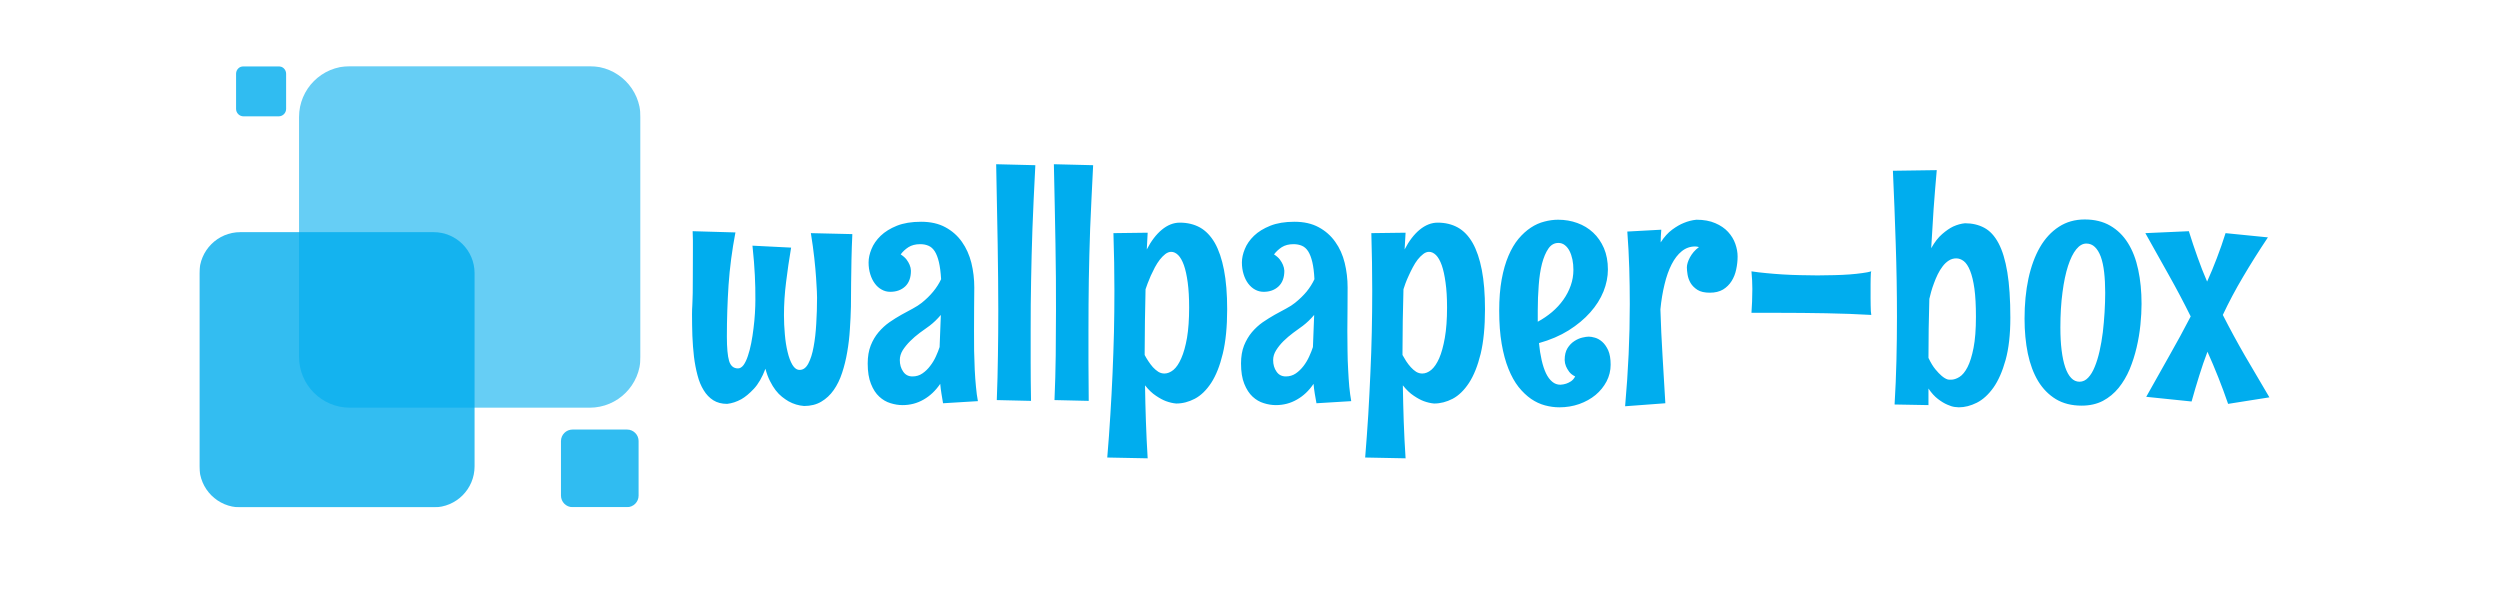
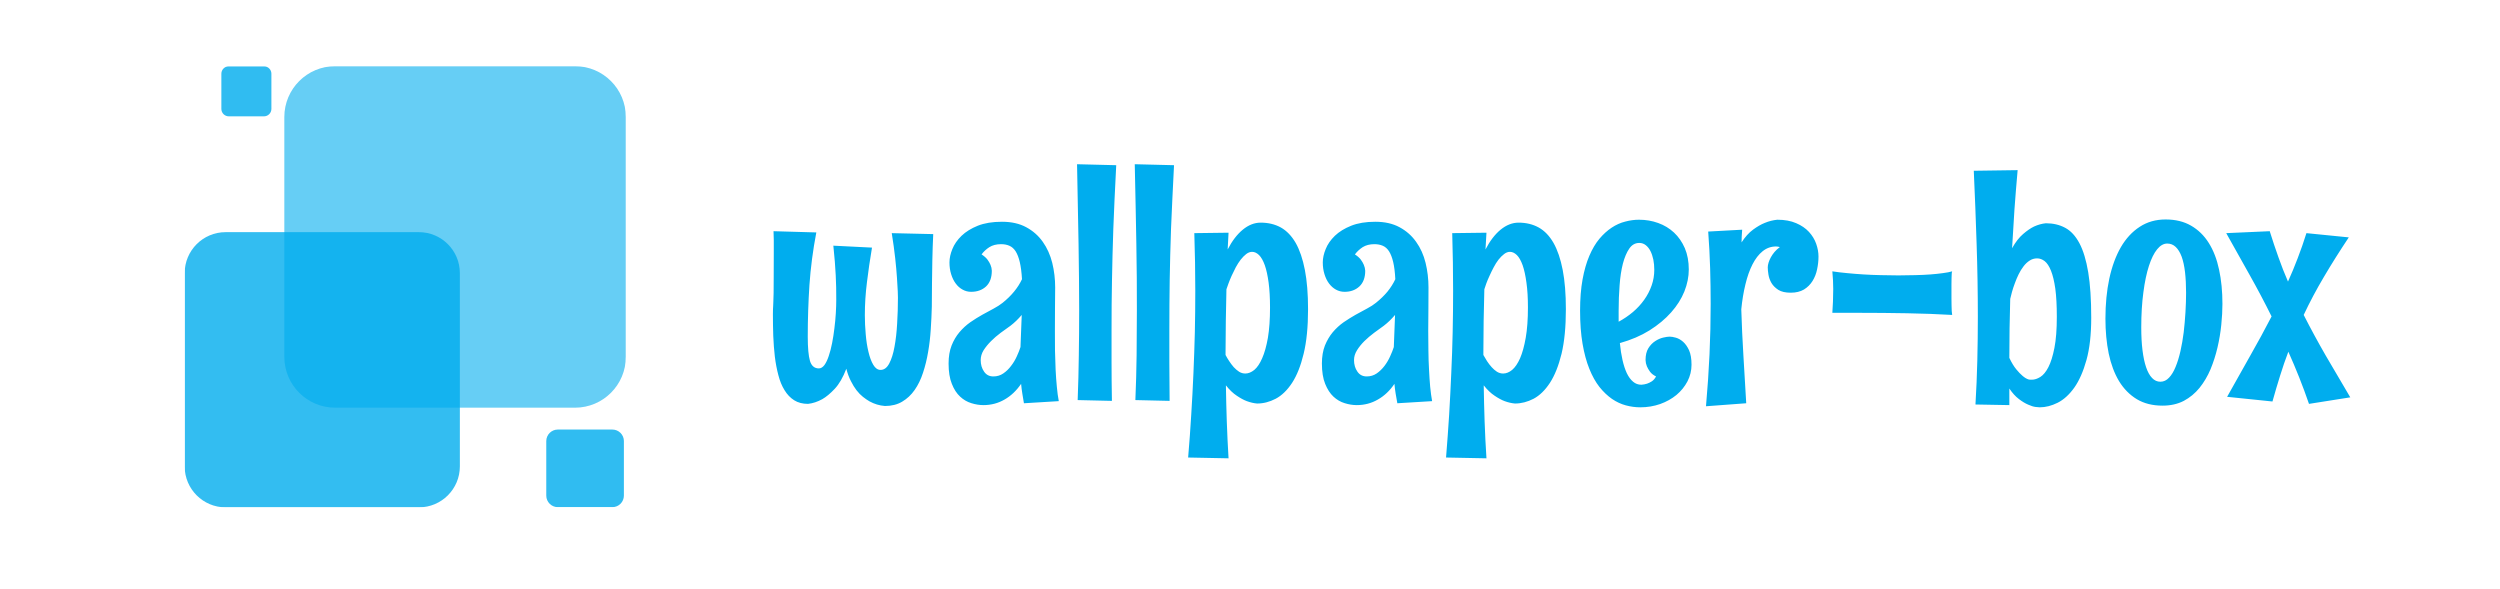
<svg xmlns="http://www.w3.org/2000/svg" data-v-2cb57da0="" version="1.0" width="100%" height="100%" viewBox="0 0 340 80" preserveAspectRatio="xMidYMid meet" color-interpolation-filters="sRGB" style="margin: auto;">
-   <g data-v-2cb57da0="" fill="#00adee" class="icon-text-wrapper icon-svg-group iconsvg" transform="translate(27.115,8.9988)">
+   <g data-v-2cb57da0="" fill="#00adee" class="icon-text-wrapper icon-svg-group iconsvg" transform="translate(25.115,8.9988)">
    <g class="iconsvg-imagesvg" transform="translate(0,0)">
      <g>
        <rect fill="#00adee" fill-opacity="0" stroke-width="2" x="0" y="0" width="60" height="60.002" class="image-rect" />
        <svg x="0" y="0" width="60" height="60.002" filtersec="colorsb2411737537" class="image-svg-svg primary" style="overflow: visible;">
          <svg viewBox="13.19 9 961.34 961.38">
            <path opacity=".6" fill="#00ADEE" d="M974.52 119.83C974.52 58.65 924.93 9 863.68 9H341.2c-61.24 0-110.85 49.65-110.85 110.83v522.54c0 61.24 49.61 110.83 110.85 110.83h522.48c61.25 0 110.85-49.58 110.85-110.83V119.83z" />
            <path opacity=".81" fill="#00ADEE" d="M970.29 825.97c0-13.91-11.28-25.15-25.17-25.15H826.33c-13.88 0-25.2 11.25-25.2 25.15v118.79c0 13.91 11.32 25.19 25.2 25.19h118.78c13.89 0 25.17-11.28 25.17-25.19V825.97zM202.19 25.49c0-8.93-7.27-16.2-16.21-16.2h-76.62c-8.98 0-16.22 7.27-16.22 16.2v76.59c0 9 7.24 16.25 16.22 16.25h76.62c8.94 0 16.21-7.25 16.21-16.25V25.49z" />
            <path opacity=".8" fill="#00ADEE" d="M612.85 459.97c0-49.35-39.96-89.29-89.29-89.29h-421.1c-49.29 0-89.27 39.94-89.27 89.29v421.08c0 49.35 39.99 89.33 89.27 89.33h421.1c49.32 0 89.29-39.98 89.29-89.33V459.97z" />
          </svg>
        </svg>
      </g>
    </g>
-     <g transform="translate(67,13.3362)">
+     <g transform="translate(80,13.3362)">
      <g data-gra="path-name" fill-rule="" class="tp-name iconsvg-namesvg">
        <g transform="scale(1.2)">
          <g>
            <path d="M14.7-18.58L19.4-18.47Q19.33-17 19.3-15.54 19.28-14.08 19.26-12.9L19.26-12.9Q19.24-11.52 19.24-10.25L19.24-10.25Q19.21-9.01 19.12-7.68 19.04-6.36 18.82-5.11 18.61-3.86 18.24-2.75 17.88-1.64 17.29-0.8 16.71 0.03 15.88 0.52 15.06 1.01 13.93 1.01L13.93 1.01Q13 0.94 12.17 0.48L12.17 0.48Q11.81 0.27 11.43-0.03 11.06-0.32 10.71-0.77 10.37-1.21 10.07-1.81 9.76-2.41 9.55-3.21L9.55-3.21Q8.99-1.74 8.24-0.94 7.49-0.14 6.82 0.24L6.82 0.24Q6.02 0.68 5.21 0.77L5.21 0.77Q4.29 0.77 3.64 0.36 2.99-0.05 2.55-0.78 2.1-1.5 1.85-2.48 1.59-3.45 1.45-4.58 1.32-5.71 1.27-6.94 1.23-8.17 1.23-9.38L1.23-9.38Q1.23-9.79 1.24-9.97 1.25-10.15 1.26-10.33 1.26-10.51 1.28-10.83 1.3-11.14 1.31-11.81 1.32-12.48 1.32-13.62 1.33-14.77 1.33-16.63L1.33-16.63Q1.33-17.21 1.33-17.76 1.33-18.32 1.3-18.8L1.3-18.8 6.15-18.66Q5.57-15.62 5.37-12.7 5.18-9.77 5.18-6.85L5.18-6.85Q5.18-4.96 5.43-4.1 5.69-3.25 6.44-3.25L6.44-3.25Q6.78-3.25 7.07-3.63 7.35-4.02 7.56-4.66 7.78-5.3 7.94-6.12 8.1-6.94 8.2-7.8 8.31-8.66 8.36-9.5 8.41-10.34 8.41-11.02L8.41-11.02Q8.41-11.74 8.4-12.41 8.39-13.07 8.35-13.8 8.31-14.53 8.25-15.34 8.19-16.15 8.08-17.16L8.08-17.16 12.46-16.94Q12.12-14.92 11.89-13.03 11.65-11.14 11.65-9.28L11.65-9.28Q11.65-8.22 11.75-7.12 11.84-6.02 12.06-5.12 12.27-4.22 12.61-3.65 12.95-3.08 13.43-3.08L13.43-3.08Q14.03-3.08 14.41-3.8 14.8-4.53 15.01-5.7 15.23-6.87 15.31-8.33 15.4-9.79 15.4-11.26L15.4-11.26Q15.4-11.42 15.38-12 15.36-12.58 15.29-13.52 15.23-14.46 15.09-15.74 14.95-17.02 14.7-18.58L14.7-18.58ZM33.63 0.46L29.68 0.7Q29.58 0.17 29.5-0.38 29.41-0.92 29.36-1.5L29.36-1.5Q28.57-0.34 27.48 0.28 26.39 0.91 25.09 0.91L25.09 0.91Q24.42 0.91 23.72 0.69 23.02 0.48 22.45-0.05 21.87-0.58 21.51-1.5 21.14-2.41 21.14-3.81L21.14-3.81Q21.14-4.97 21.48-5.84 21.82-6.7 22.37-7.35 22.92-8 23.6-8.48 24.28-8.95 24.96-9.33 25.63-9.71 26.25-10.03 26.86-10.36 27.26-10.68L27.26-10.68Q28.01-11.28 28.56-11.95 29.12-12.63 29.46-13.36L29.46-13.36Q29.39-14.54 29.21-15.3 29.03-16.06 28.74-16.52 28.45-16.97 28.03-17.15 27.62-17.33 27.09-17.33L27.09-17.33Q26.3-17.33 25.76-16.99 25.22-16.64 24.88-16.17L24.88-16.17Q25.31-15.89 25.54-15.59 25.77-15.28 25.89-14.99L25.89-14.99Q26.03-14.66 26.04-14.32L26.04-14.32Q26.04-13.16 25.39-12.54 24.73-11.93 23.7-11.93L23.7-11.93Q23.17-11.93 22.73-12.18 22.28-12.42 21.95-12.87 21.62-13.31 21.43-13.93 21.24-14.54 21.24-15.26L21.24-15.26Q21.24-15.98 21.57-16.78 21.89-17.58 22.61-18.28 23.33-18.97 24.45-19.42 25.58-19.87 27.19-19.87L27.19-19.87Q28.8-19.87 29.94-19.25 31.09-18.63 31.82-17.59 32.55-16.56 32.89-15.21 33.22-13.86 33.22-12.42L33.22-12.42Q33.22-11.35 33.2-10.08 33.19-8.82 33.19-7.49L33.19-7.49Q33.19-6.37 33.2-5.26 33.22-4.15 33.27-3.12 33.32-2.08 33.41-1.17 33.49-0.26 33.63 0.46L33.63 0.46ZM29.29-5.67L29.43-9.31Q28.83-8.6 28.15-8.08L28.15-8.08Q27.63-7.72 27.04-7.28 26.45-6.84 25.95-6.34 25.45-5.84 25.11-5.31 24.78-4.77 24.78-4.2L24.78-4.2Q24.78-3.43 25.16-2.89 25.53-2.34 26.21-2.34L26.21-2.34Q26.85-2.34 27.34-2.68 27.84-3.02 28.22-3.53 28.61-4.03 28.87-4.61 29.14-5.2 29.29-5.67L29.29-5.67ZM35.7-26.39L40.14-26.28Q40.04-24.2 39.95-22.42 39.87-20.64 39.81-19.07 39.75-17.5 39.72-16.08 39.68-14.66 39.66-13.28 39.63-11.89 39.62-10.49 39.61-9.09 39.61-7.55L39.61-7.55Q39.61-5.84 39.61-3.9 39.61-1.95 39.65 0.43L39.65 0.43 35.77 0.34Q35.87-2.24 35.9-4.74 35.94-7.25 35.94-9.88L35.94-9.88Q35.94-11.64 35.92-13.49 35.9-15.35 35.87-17.37 35.84-19.4 35.79-21.63 35.75-23.87 35.7-26.39L35.7-26.39ZM42.24-26.39L46.69-26.28Q46.59-24.2 46.5-22.42 46.41-20.64 46.35-19.07 46.29-17.5 46.26-16.08 46.23-14.66 46.2-13.28 46.17-11.89 46.17-10.49 46.16-9.09 46.16-7.55L46.16-7.55Q46.16-5.84 46.16-3.9 46.16-1.95 46.19 0.43L46.19 0.43 42.31 0.34Q42.42-2.24 42.45-4.74 42.48-7.25 42.48-9.88L42.48-9.88Q42.48-11.64 42.47-13.49 42.45-15.35 42.42-17.37 42.38-19.4 42.34-21.63 42.3-23.87 42.24-26.39L42.24-26.39ZM52.87 6.94L48.29 6.85Q48.5 4.39 48.64 2.02 48.79-0.36 48.89-2.69 48.99-5.02 49.05-7.35 49.1-9.67 49.1-12.05L49.1-12.05Q49.1-15.21 48.99-18.58L48.99-18.58 52.87-18.63 52.77-16.73Q53.51-18.17 54.48-18.97 55.45-19.77 56.51-19.77L56.51-19.77Q57.8-19.77 58.8-19.22 59.79-18.66 60.48-17.47 61.16-16.27 61.52-14.41 61.88-12.56 61.88-9.95L61.88-9.95Q61.88-6.96 61.38-4.91 60.89-2.87 60.07-1.61 59.25-0.36 58.21 0.19 57.18 0.73 56.1 0.73L56.1 0.73Q55.54 0.68 54.94 0.46L54.94 0.46Q54.43 0.27 53.81-0.15 53.18-0.56 52.57-1.33L52.57-1.33Q52.6 0.7 52.67 2.75 52.74 4.8 52.87 6.94L52.87 6.94ZM52.53-5.08L52.53-4.77Q52.7-4.44 52.94-4.08 53.18-3.71 53.46-3.39 53.75-3.08 54.07-2.87 54.39-2.67 54.77-2.67L54.77-2.67Q55.28-2.67 55.79-3.08 56.29-3.5 56.68-4.4 57.08-5.3 57.33-6.72 57.57-8.15 57.57-10.15L57.57-10.15Q57.57-11.79 57.41-12.98 57.25-14.17 56.98-14.94 56.7-15.72 56.33-16.09 55.95-16.46 55.54-16.46L55.54-16.46Q55.2-16.46 54.87-16.21 54.55-15.96 54.25-15.58 53.95-15.19 53.69-14.71 53.44-14.22 53.22-13.75 53.01-13.28 52.86-12.87 52.7-12.46 52.63-12.22L52.63-12.22Q52.58-10.39 52.56-8.63 52.53-6.87 52.53-5.08L52.53-5.08ZM75.94 0.46L72 0.7Q71.89 0.17 71.81-0.38 71.72-0.92 71.67-1.5L71.67-1.5Q70.89-0.34 69.79 0.28 68.7 0.91 67.4 0.91L67.4 0.91Q66.73 0.91 66.03 0.69 65.33 0.48 64.76-0.05 64.19-0.58 63.82-1.5 63.45-2.41 63.45-3.81L63.45-3.81Q63.45-4.97 63.79-5.84 64.14-6.7 64.68-7.35 65.23-8 65.91-8.48 66.6-8.95 67.27-9.33 67.95-9.71 68.56-10.03 69.18-10.36 69.57-10.68L69.57-10.68Q70.32-11.28 70.88-11.95 71.43-12.63 71.77-13.36L71.77-13.36Q71.71-14.54 71.53-15.3 71.35-16.06 71.06-16.52 70.77-16.97 70.35-17.15 69.93-17.33 69.4-17.33L69.4-17.33Q68.61-17.33 68.07-16.99 67.54-16.64 67.19-16.17L67.19-16.17Q67.62-15.89 67.85-15.59 68.08-15.28 68.2-14.99L68.2-14.99Q68.34-14.66 68.36-14.32L68.36-14.32Q68.36-13.16 67.7-12.54 67.04-11.93 66.02-11.93L66.02-11.93Q65.49-11.93 65.04-12.18 64.6-12.42 64.26-12.87 63.93-13.31 63.74-13.93 63.55-14.54 63.55-15.26L63.55-15.26Q63.55-15.98 63.88-16.78 64.2-17.58 64.92-18.28 65.64-18.97 66.77-19.42 67.9-19.87 69.5-19.87L69.5-19.87Q71.11-19.87 72.25-19.25 73.4-18.63 74.13-17.59 74.87-16.56 75.2-15.21 75.53-13.86 75.53-12.42L75.53-12.42Q75.53-11.35 75.52-10.08 75.5-8.82 75.5-7.49L75.5-7.49Q75.5-6.37 75.52-5.26 75.53-4.15 75.59-3.12 75.64-2.08 75.72-1.17 75.81-0.26 75.94 0.46L75.94 0.46ZM71.6-5.67L71.74-9.31Q71.14-8.6 70.46-8.08L70.46-8.08Q69.95-7.72 69.36-7.28 68.77-6.84 68.26-6.34 67.76-5.84 67.43-5.31 67.09-4.77 67.09-4.2L67.09-4.2Q67.09-3.43 67.47-2.89 67.84-2.34 68.53-2.34L68.53-2.34Q69.16-2.34 69.66-2.68 70.15-3.02 70.54-3.53 70.92-4.03 71.18-4.61 71.45-5.2 71.6-5.67L71.6-5.67ZM82.1 6.94L77.52 6.85Q77.72 4.39 77.87 2.02 78.01-0.36 78.11-2.69 78.22-5.02 78.27-7.35 78.32-9.67 78.32-12.05L78.32-12.05Q78.32-15.21 78.22-18.58L78.22-18.58 82.1-18.63 81.99-16.73Q82.73-18.17 83.7-18.97 84.68-19.77 85.74-19.77L85.74-19.77Q87.02-19.77 88.02-19.22 89.02-18.66 89.7-17.47 90.38-16.27 90.74-14.41 91.1-12.56 91.1-9.95L91.1-9.95Q91.1-6.96 90.61-4.91 90.11-2.87 89.29-1.61 88.47-0.36 87.44 0.19 86.4 0.73 85.33 0.73L85.33 0.73Q84.76 0.68 84.16 0.46L84.16 0.46Q83.65 0.27 83.03-0.15 82.4-0.56 81.79-1.33L81.79-1.33Q81.82 0.7 81.89 2.75 81.96 4.8 82.1 6.94L82.1 6.94ZM81.75-5.08L81.75-4.77Q81.93-4.44 82.16-4.08 82.4-3.71 82.69-3.39 82.97-3.08 83.29-2.87 83.62-2.67 83.99-2.67L83.99-2.67Q84.51-2.67 85.01-3.08 85.51-3.5 85.91-4.4 86.3-5.3 86.55-6.72 86.8-8.15 86.8-10.15L86.8-10.15Q86.8-11.79 86.63-12.98 86.47-14.17 86.2-14.94 85.92-15.72 85.55-16.09 85.17-16.46 84.76-16.46L84.76-16.46Q84.42-16.46 84.1-16.21 83.77-15.96 83.47-15.58 83.17-15.19 82.92-14.71 82.66-14.22 82.45-13.75 82.23-13.28 82.08-12.87 81.93-12.46 81.86-12.22L81.86-12.22Q81.81-10.39 81.78-8.63 81.75-6.87 81.75-5.08L81.75-5.08ZM105.34-3.67L105.34-3.67Q105.34-2.67 104.88-1.78 104.41-0.89 103.63-0.24 102.84 0.41 101.78 0.79 100.72 1.16 99.53 1.16L99.53 1.16Q98.72 1.16 97.9 0.94 97.08 0.72 96.33 0.21 95.58-0.31 94.91-1.14 94.25-1.98 93.76-3.2 93.27-4.41 92.99-6.04 92.71-7.67 92.71-9.79L92.71-9.79Q92.71-11.79 92.99-13.33 93.27-14.87 93.76-16.01 94.25-17.16 94.9-17.94 95.55-18.71 96.29-19.2 97.03-19.69 97.83-19.89 98.62-20.1 99.39-20.1L99.39-20.1Q100.54-20.1 101.56-19.73 102.59-19.36 103.36-18.64 104.12-17.93 104.58-16.88 105.03-15.82 105.03-14.46L105.03-14.46Q105.03-13.23 104.53-11.97 104.02-10.71 103.03-9.6 102.04-8.48 100.58-7.56 99.12-6.65 97.22-6.12L97.22-6.12Q97.32-5.06 97.52-4.19 97.72-3.32 98.01-2.7 98.31-2.08 98.72-1.74 99.12-1.4 99.65-1.4L99.65-1.4Q99.99-1.42 100.3-1.52L100.3-1.52Q100.57-1.61 100.85-1.79 101.13-1.98 101.32-2.34L101.32-2.34Q100.88-2.55 100.64-2.87 100.4-3.2 100.28-3.49L100.28-3.49Q100.14-3.83 100.13-4.2L100.13-4.2Q100.13-5.02 100.45-5.54 100.77-6.05 101.22-6.34 101.66-6.63 102.12-6.74 102.59-6.85 102.86-6.85L102.86-6.85Q103.15-6.85 103.57-6.73 103.99-6.61 104.38-6.27 104.77-5.93 105.06-5.31 105.34-4.68 105.34-3.67ZM101.12-14.42L101.12-14.42Q101.12-15.04 101.01-15.59 100.89-16.15 100.68-16.56 100.47-16.97 100.15-17.22 99.83-17.47 99.42-17.47L99.42-17.47Q98.72-17.47 98.28-16.82 97.84-16.18 97.56-15.12 97.29-14.06 97.19-12.68 97.08-11.3 97.08-9.79L97.08-9.79 97.08-8.54Q97.95-9.01 98.7-9.64 99.44-10.27 99.98-11.03 100.52-11.79 100.82-12.65 101.12-13.5 101.12-14.42ZM111.54 0.7L111.54 0.7 106.98 1.04Q107.25-2.02 107.38-4.86 107.51-7.71 107.51-10.56L107.51-10.56Q107.51-12.58 107.45-14.6 107.39-16.63 107.23-18.76L107.23-18.76 111.08-18.97Q111.05-18.59 111.03-18.23 111.01-17.88 111.01-17.53L111.01-17.53Q111.61-18.46 112.32-18.98 113.03-19.5 113.64-19.74L113.64-19.74Q114.34-20.03 115.06-20.1L115.06-20.1Q116.31-20.1 117.2-19.71 118.09-19.33 118.65-18.72 119.21-18.11 119.47-17.37 119.73-16.63 119.73-15.93L119.73-15.93Q119.73-15.21 119.57-14.47 119.42-13.74 119.05-13.15 118.68-12.56 118.08-12.19 117.47-11.83 116.58-11.83L116.58-11.83Q115.69-11.83 115.18-12.15 114.67-12.48 114.4-12.93 114.14-13.38 114.06-13.87 113.98-14.35 113.98-14.7L113.98-14.7Q113.98-14.94 114.07-15.23 114.16-15.53 114.33-15.84 114.5-16.15 114.75-16.45 115.01-16.75 115.35-17L115.35-17Q115.25-17.04 115.14-17.05 115.03-17.07 114.92-17.07L114.92-17.07Q114.07-17.07 113.4-16.53 112.74-16 112.25-15.04 111.76-14.08 111.45-12.78 111.13-11.48 110.98-9.95L110.98-9.95Q111.06-7.3 111.22-4.7 111.37-2.1 111.54 0.7ZM134.88-14.25L134.88-14.25Q134.85-14.2 134.83-14 134.82-13.79 134.81-13.48 134.8-13.18 134.8-12.79 134.8-12.41 134.8-12L134.8-12Q134.8-11.59 134.8-11.17 134.8-10.75 134.81-10.39 134.82-10.03 134.83-9.75 134.85-9.47 134.88-9.31L134.88-9.31Q132.49-9.45 129.77-9.5 127.06-9.55 124.24-9.55L124.24-9.55 121.3-9.55Q121.33-10.13 121.37-10.82 121.4-11.5 121.4-12.25L121.4-12.25Q121.4-13.19 121.3-14.25L121.3-14.25Q122.07-14.13 122.96-14.05 123.86-13.96 124.83-13.9 125.79-13.84 126.8-13.82 127.81-13.79 128.78-13.79L128.78-13.79Q129.77-13.79 130.7-13.82 131.62-13.84 132.42-13.9 133.21-13.96 133.84-14.05 134.47-14.13 134.88-14.25ZM137.33-25.65L142.3-25.72Q142.1-23.48 141.94-21.28 141.79-19.09 141.67-16.87L141.67-16.87Q142.25-17.91 142.92-18.48 143.58-19.05 144.16-19.33L144.16-19.33Q144.85-19.64 145.5-19.7L145.5-19.7Q146.73-19.7 147.68-19.19 148.64-18.68 149.3-17.44 149.96-16.2 150.3-14.14 150.64-12.08 150.64-8.99L150.64-8.99Q150.64-6.14 150.1-4.2 149.56-2.26 148.72-1.07 147.87 0.12 146.84 0.64 145.8 1.16 144.8 1.16L144.8 1.16Q144.69 1.16 144.34 1.12 143.99 1.08 143.5 0.86 143 0.65 142.44 0.22 141.87-0.21 141.36-0.97L141.36-0.97 141.36 0.91 137.52 0.84Q137.67-1.66 137.73-4.14 137.79-6.61 137.79-9.09L137.79-9.09Q137.79-13.26 137.65-17.37 137.52-21.48 137.33-25.65L137.33-25.65ZM143.53-2L143.53-2Q143.62-1.97 143.71-1.97 143.81-1.97 143.91-1.97L143.91-1.97Q144.37-1.97 144.87-2.28 145.38-2.6 145.79-3.4 146.2-4.2 146.47-5.58 146.74-6.96 146.74-9.09L146.74-9.09Q146.74-11.01 146.57-12.28 146.39-13.55 146.08-14.32 145.77-15.09 145.36-15.41 144.95-15.72 144.51-15.72L144.51-15.72Q144.04-15.72 143.66-15.47 143.28-15.23 142.97-14.82 142.66-14.42 142.41-13.91 142.16-13.4 141.98-12.89 141.79-12.39 141.66-11.92 141.53-11.45 141.46-11.13L141.46-11.13Q141.36-7.76 141.36-4.44L141.36-4.44Q141.75-3.62 142.15-3.14 142.54-2.67 142.85-2.41L142.85-2.41Q143.21-2.1 143.53-2ZM158.72 0.97L158.72 0.97Q157.03 0.97 155.81 0.24 154.59-0.5 153.79-1.81 153-3.13 152.62-4.94 152.25-6.75 152.25-8.89L152.25-8.89Q152.25-11.36 152.69-13.43 153.14-15.5 154-16.99 154.86-18.47 156.14-19.3 157.41-20.13 159.07-20.13L159.07-20.13Q160.74-20.13 161.95-19.43 163.17-18.73 163.96-17.47 164.76-16.2 165.13-14.44 165.51-12.68 165.51-10.56L165.51-10.56Q165.51-9.47 165.38-8.19 165.25-6.9 164.95-5.62 164.65-4.34 164.16-3.15 163.66-1.97 162.91-1.04 162.16-0.12 161.13 0.43 160.09 0.97 158.72 0.97ZM161.39-11.83L161.39-11.83Q161.39-13.12 161.27-14.16 161.15-15.19 160.89-15.91 160.62-16.63 160.22-17.01 159.82-17.4 159.25-17.4L159.25-17.4Q158.64-17.4 158.11-16.75 157.58-16.1 157.18-14.87 156.78-13.64 156.55-11.87 156.31-10.1 156.31-7.88L156.31-7.88Q156.31-6.44 156.45-5.31 156.59-4.17 156.86-3.38 157.13-2.58 157.54-2.16 157.94-1.74 158.48-1.74L158.48-1.74Q159.03-1.74 159.46-2.2 159.89-2.65 160.2-3.42 160.52-4.19 160.75-5.2 160.98-6.22 161.12-7.34 161.25-8.46 161.32-9.62 161.39-10.78 161.39-11.83ZM180 0.03L180 0.03 175.32 0.77Q174.79-0.77 174.21-2.23 173.63-3.69 172.98-5.14L172.98-5.14Q172.48-3.83 172.05-2.44 171.61-1.04 171.18 0.5L171.18 0.5 166.04-0.03Q167.41-2.48 168.66-4.69 169.92-6.9 171.08-9.14L171.08-9.14Q169.9-11.52 168.6-13.83 167.3-16.15 165.94-18.58L165.94-18.58 170.87-18.8Q171.35-17.26 171.86-15.84 172.36-14.42 172.94-13.09L172.94-13.09Q173.52-14.37 174.04-15.74 174.57-17.11 175.03-18.58L175.03-18.58 179.83-18.1Q178.27-15.76 177.01-13.62 175.74-11.48 174.72-9.31L174.72-9.31Q175.9-6.99 177.22-4.7 178.55-2.41 180 0.03Z" transform="translate(-1.23, 26.39)" />
          </g>
        </g>
      </g>
    </g>
  </g>
  <defs v-gra="od" />
</svg>
